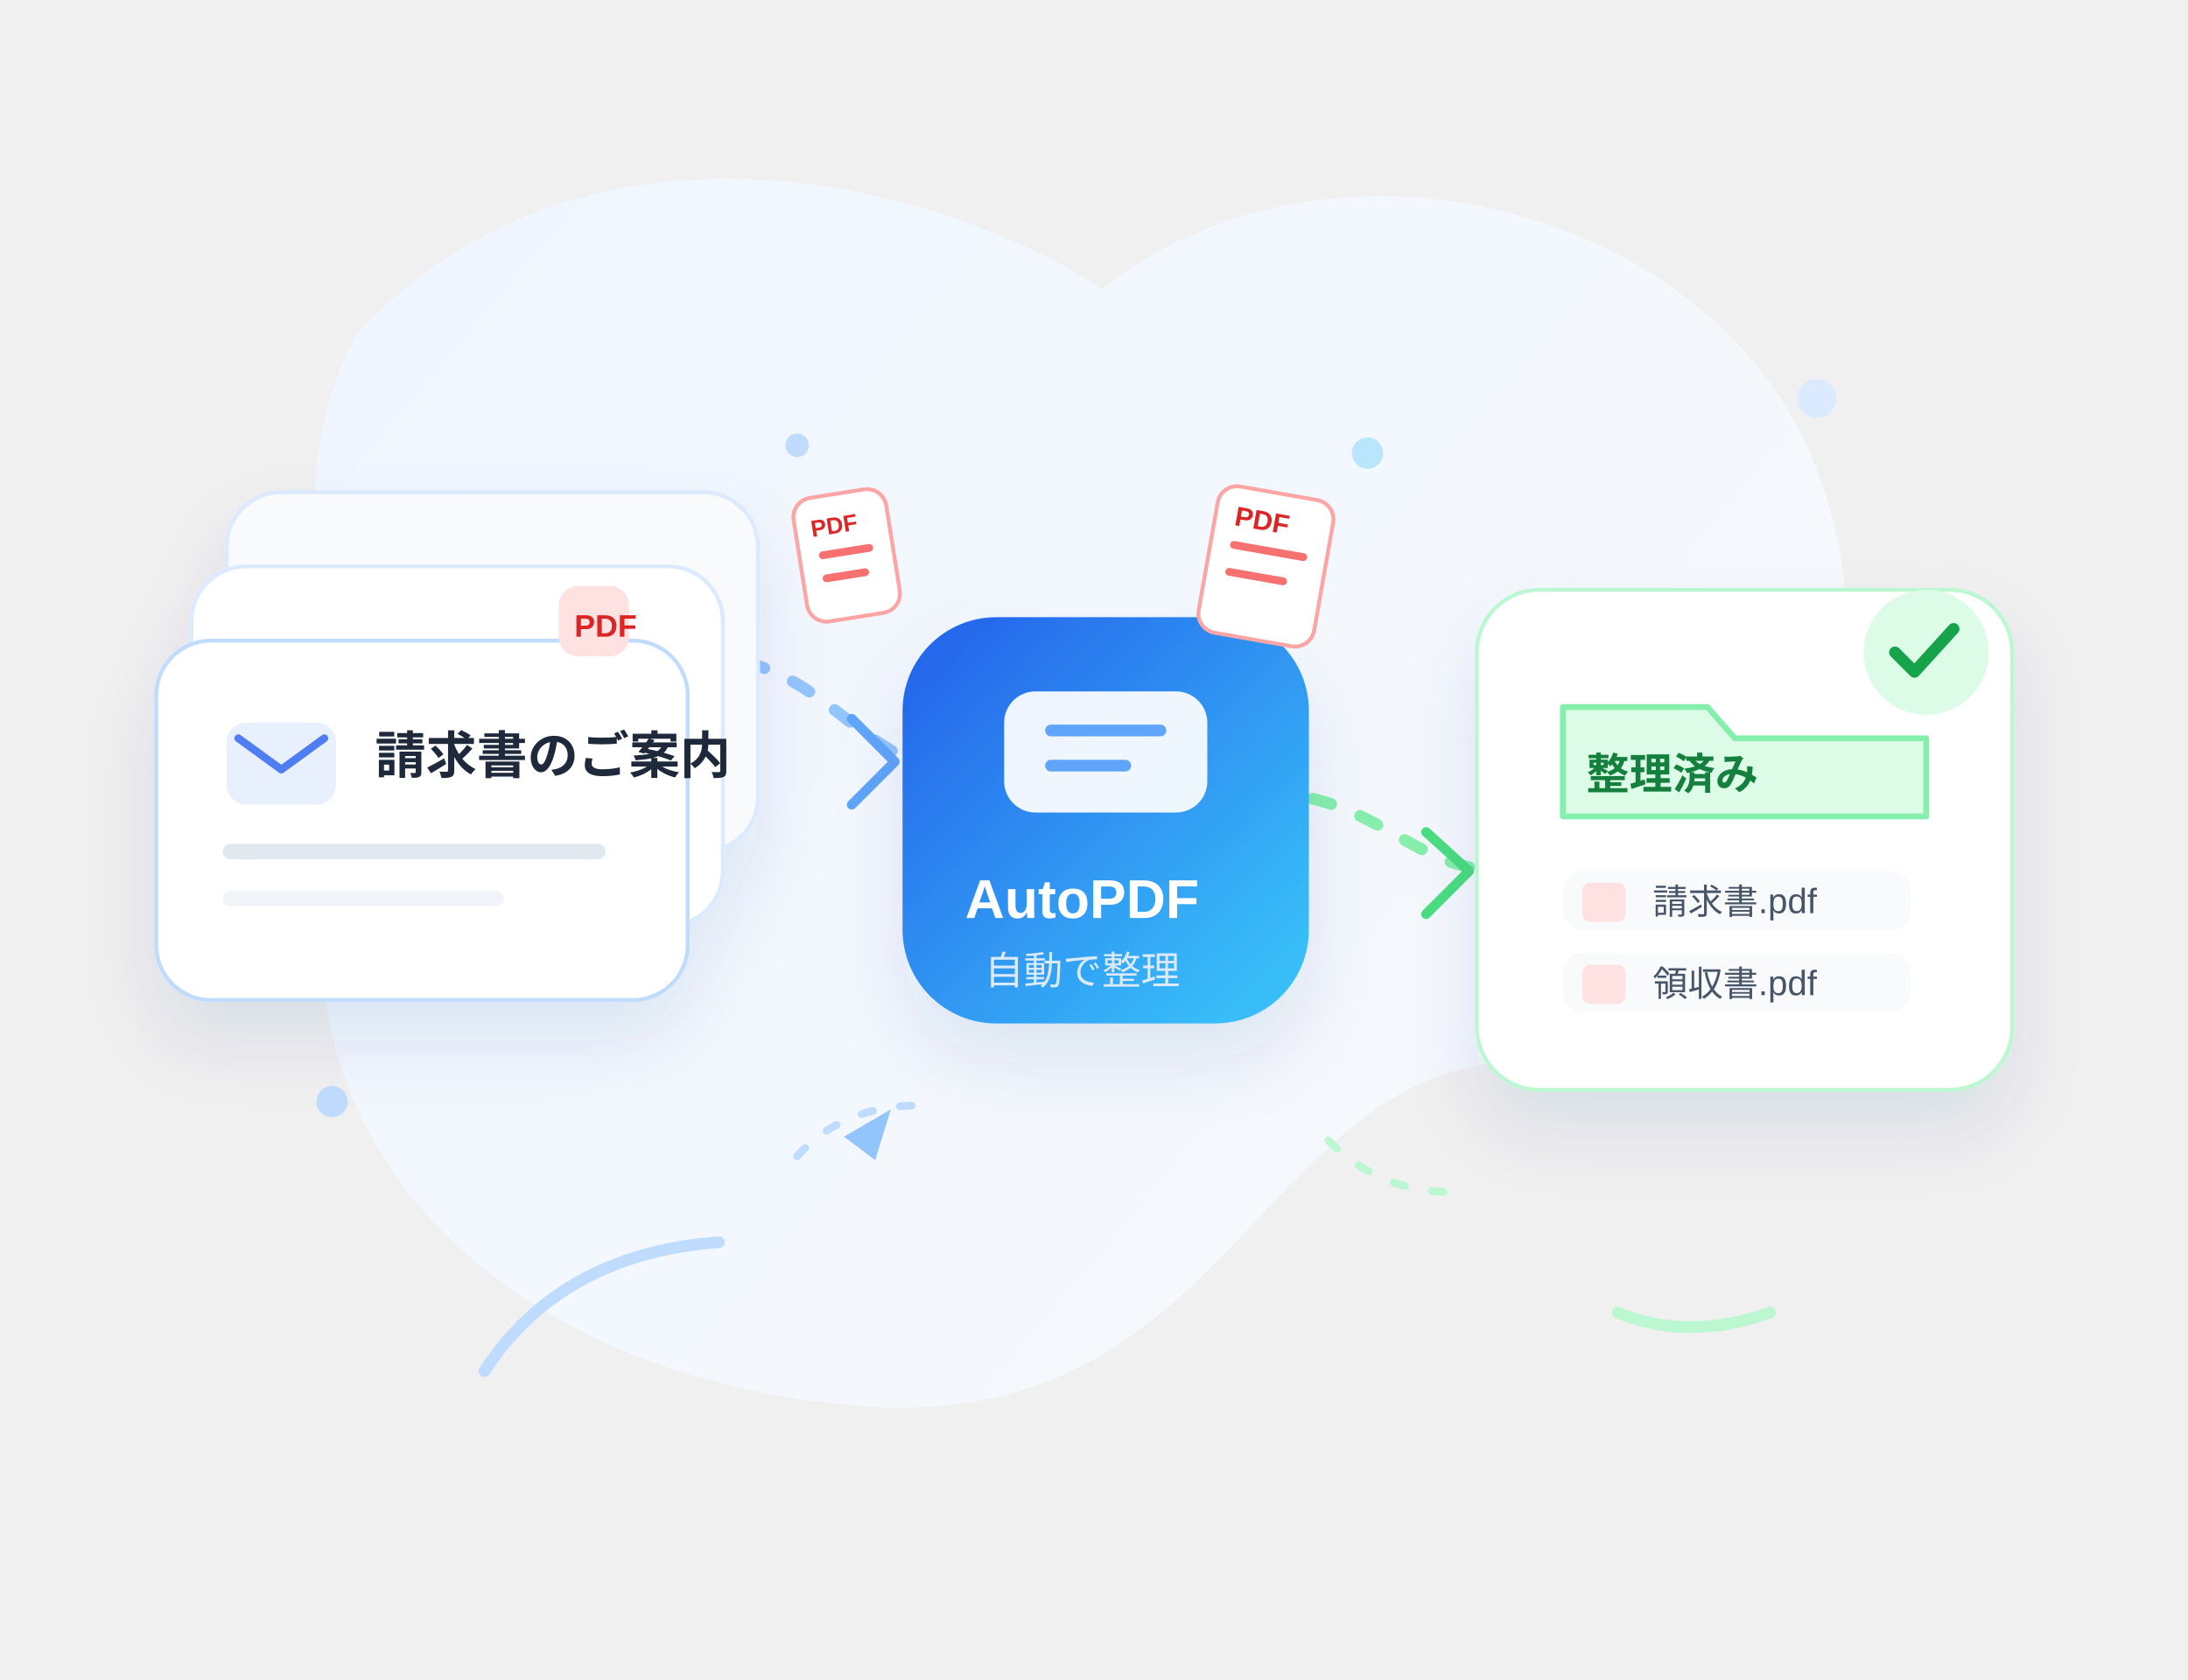
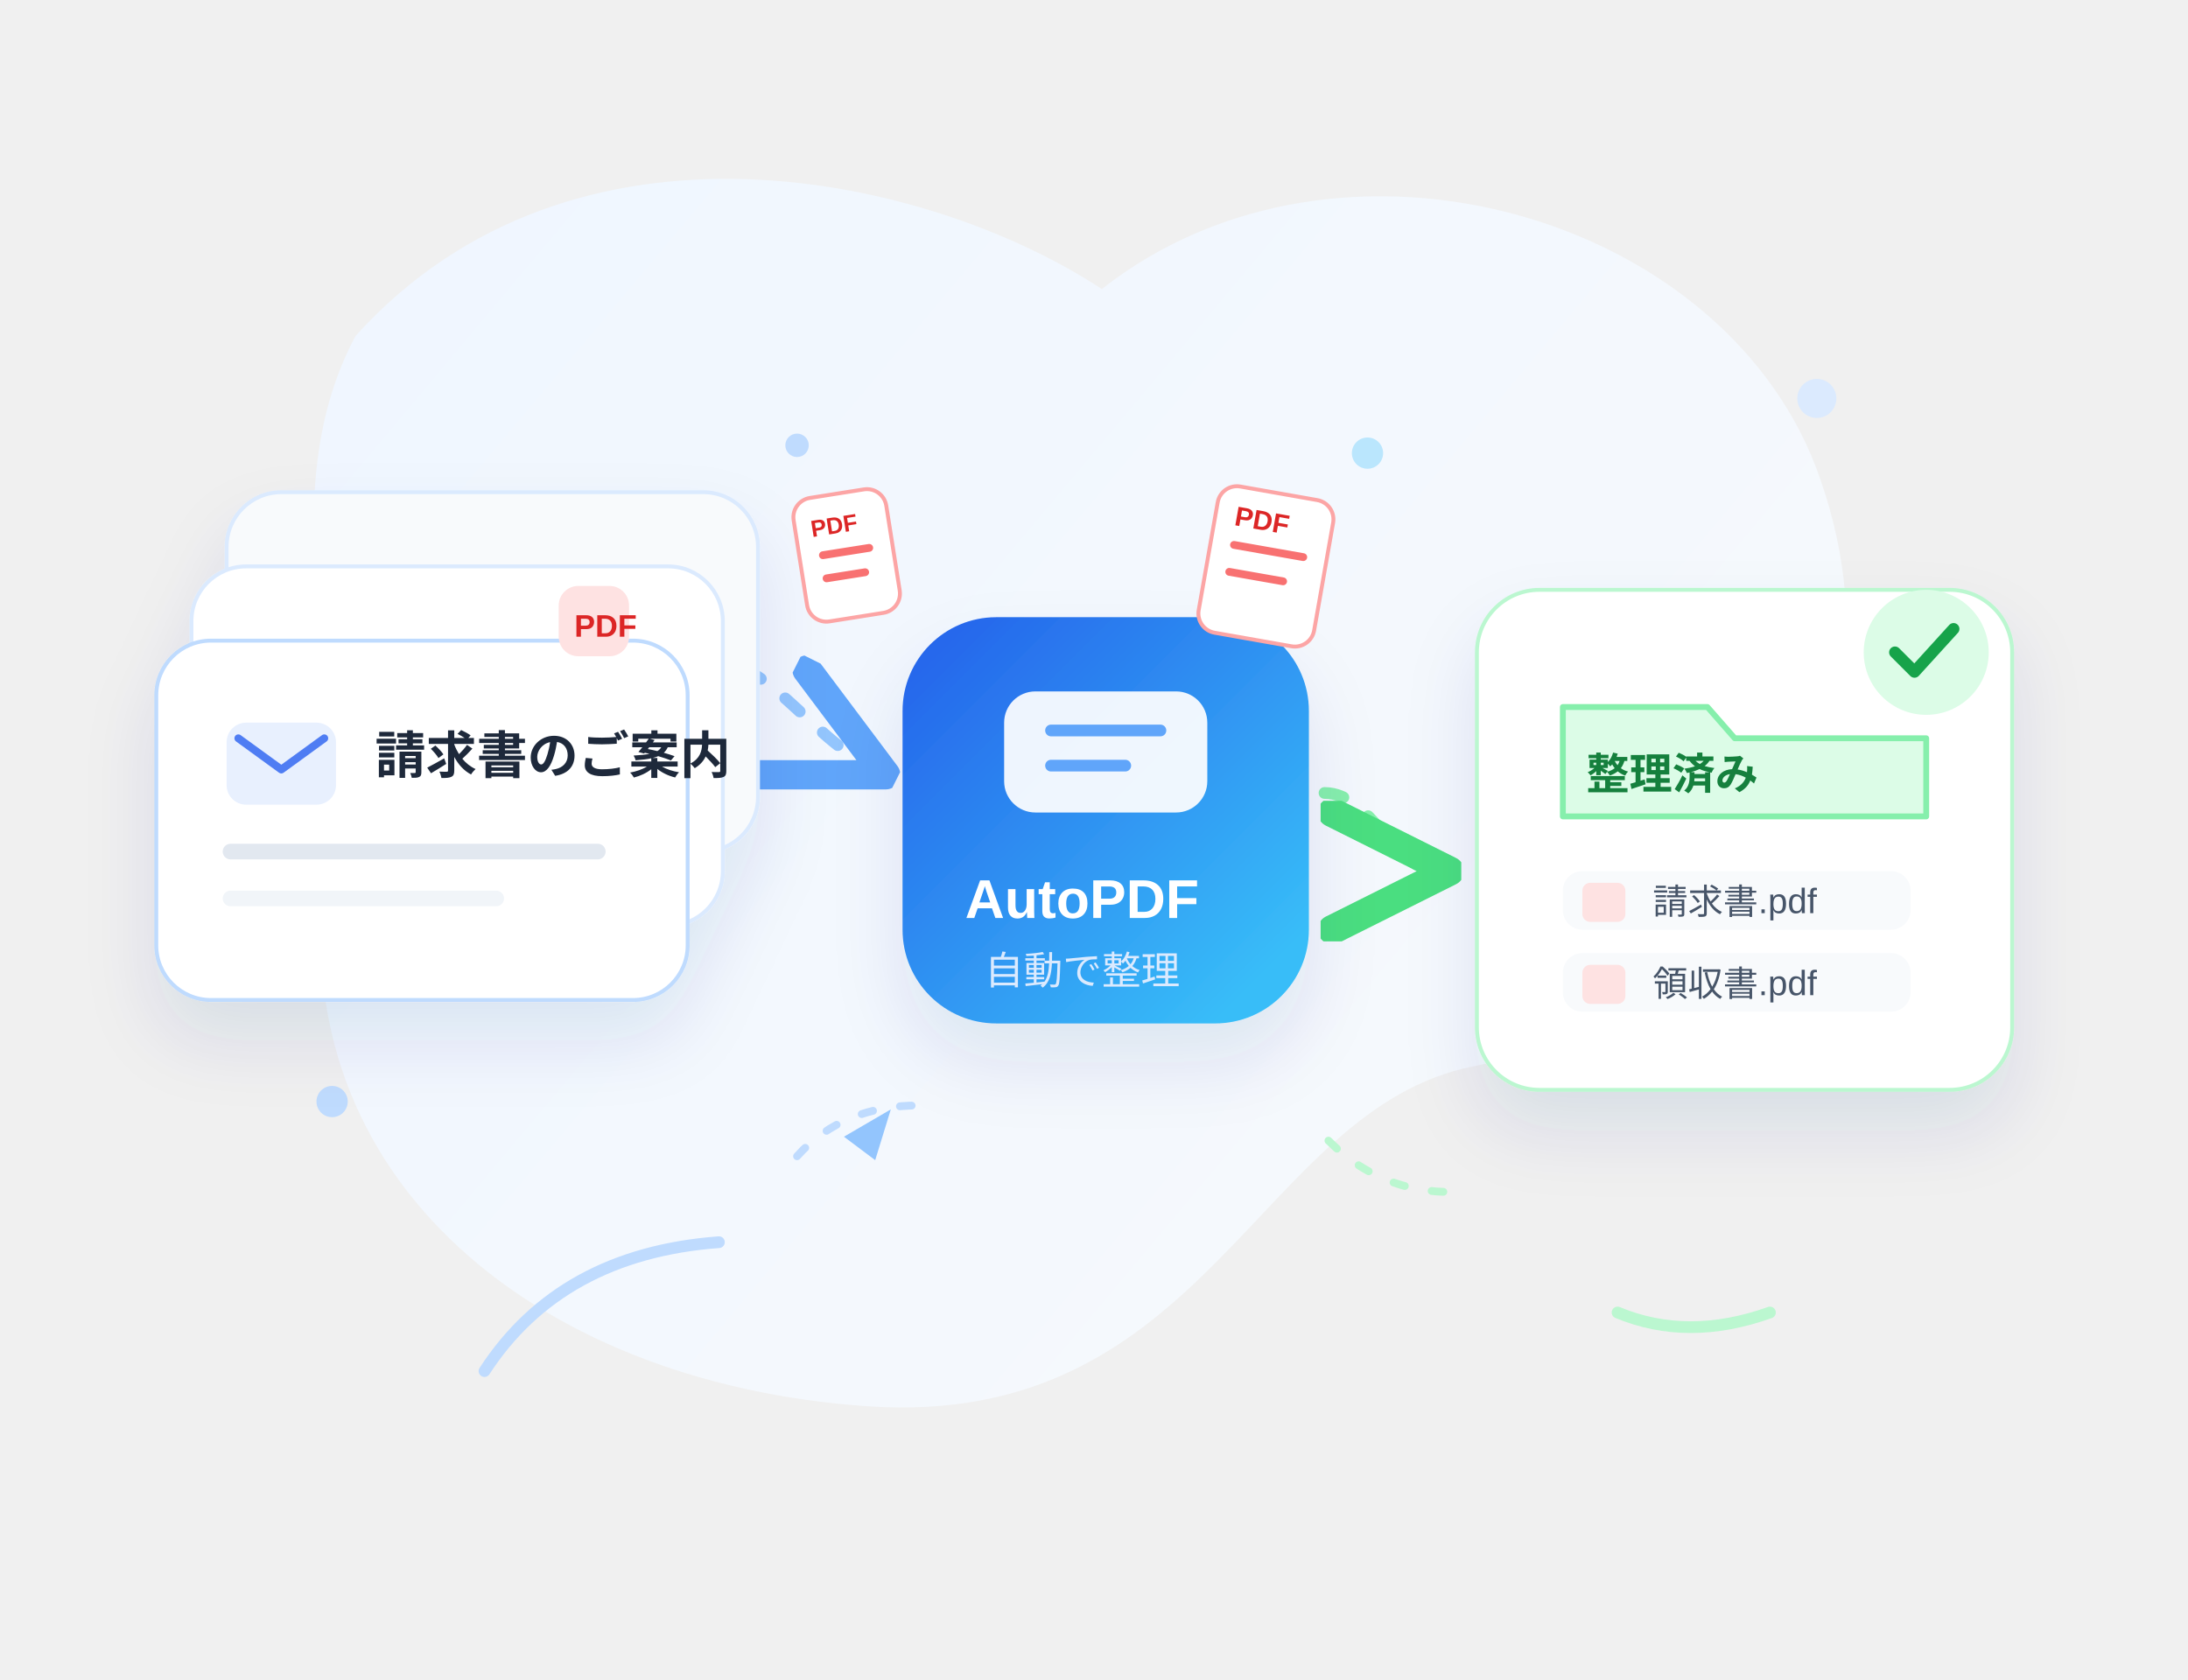
<svg xmlns="http://www.w3.org/2000/svg" viewBox="0 0 560 430" fill="none" role="img" aria-labelledby="title desc">
  <defs>
    <linearGradient id="blob" x1="68" y1="38" x2="502" y2="402" gradientUnits="userSpaceOnUse">
      <stop stop-color="#EFF6FF" />
      <stop offset="1" stop-color="#F8FAFC" />
    </linearGradient>
    <linearGradient id="box" x1="236" y1="161" x2="324" y2="249" gradientUnits="userSpaceOnUse">
      <stop stop-color="#2563EB" />
      <stop offset="1" stop-color="#38BDF8" />
    </linearGradient>
    <filter id="shadow" x="-20%" y="-20%" width="140%" height="150%">
      <feDropShadow dx="0" dy="10" stdDeviation="9" flood-color="#1E3A8A" flood-opacity=".10" />
    </filter>
+     <marker id="flowArrowBlue" viewBox="0 0 12 12" refX="10" refY="6" markerWidth="12" markerHeight="12" orient="auto">
+       <path d="M1 1 11 6 1 11" fill="none" stroke="#60A5FA" stroke-width="2.5" stroke-linecap="round" stroke-linejoin="round" />
+     </marker>
+     <marker id="flowArrowGreen" viewBox="0 0 12 12" refX="10" refY="6" markerWidth="12" markerHeight="12" orient="auto">
+       <path d="M1 1 11 6 1 11" fill="none" stroke="#4ADE80" stroke-width="2.5" stroke-linecap="round" stroke-linejoin="round" />
+     </marker>
  </defs>
  <path d="M91 86C147 24 238 45 282 74c61-48 161-19 184 49 27 78-34 139-89 150-55 11-68 93-155 87-87-6-152-61-138-142 6-36-16-89 7-132Z" fill="url(#blob)" />
  <circle cx="85" cy="282" r="4" fill="#BFDBFE" />
  <circle cx="465" cy="102" r="5" fill="#DBEAFE" />
  <path d="M124 351c13-20 33-31 60-33" stroke="#BFDBFE" stroke-width="3" stroke-linecap="round" />
  <path d="M414 336c12 5 25 5 39 0" stroke="#BBF7D0" stroke-width="3" stroke-linecap="round" />
-   <path d="M178 168C208 168 216 190 239 197" stroke="#93C5FD" stroke-width="3" stroke-dasharray="5 8" stroke-linecap="round" />
-   <path d="M323 203c29 0 38 20 62 20" stroke="#86EFAC" stroke-width="3" stroke-dasharray="5 8" stroke-linecap="round" />
-   <path d="m218 184 11 11-11 11" stroke="#60A5FA" stroke-width="2.5" stroke-linecap="round" stroke-linejoin="round" />
-   <path d="m365 213 11 10-11 11" stroke="#4ADE80" stroke-width="2.5" stroke-linecap="round" stroke-linejoin="round" />
+   <path d="M178 168c19 0 28 20 46 29" stroke="#93C5FD" stroke-width="3" stroke-dasharray="5 8" stroke-linecap="round" marker-end="url(#flowArrowBlue)" />
+   <path d="M339 203c12 0 18 20 29 20" stroke="#86EFAC" stroke-width="3" stroke-dasharray="5 8" stroke-linecap="round" marker-end="url(#flowArrowGreen)" />
  <g filter="url(#shadow)">
    <rect x="58" y="126" width="136" height="92" rx="14" fill="#F8FAFC" stroke="#DBEAFE" />
    <rect x="49" y="145" width="136" height="92" rx="14" fill="#FFF" stroke="#DBEAFE" />
    <rect x="40" y="164" width="136" height="92" rx="14" fill="#FFF" stroke="#BFDBFE" />
  </g>
  <rect x="58" y="185" width="28" height="21" rx="5" fill="#E8F0FE" />
  <path d="m61 189 11 8 11-8" stroke="#4F7DF3" stroke-width="2" stroke-linecap="round" stroke-linejoin="round" />
  <text x="96" y="198" fill="#1E293B" font-family="Arial, sans-serif" font-size="13" font-weight="700">請求書のご案内</text>
  <path d="M59 218h94" stroke="#E2E8F0" stroke-width="4" stroke-linecap="round" />
  <path d="M59 230h68" stroke="#F1F5F9" stroke-width="4" stroke-linecap="round" />
  <rect x="143" y="150" width="18" height="18" rx="5" fill="#FEE2E2" />
  <text x="147" y="163" fill="#DC2626" font-family="Arial, sans-serif" font-size="8" font-weight="700">PDF</text>
  <g filter="url(#shadow)">
    <rect x="231" y="158" width="104" height="104" rx="24" fill="url(#box)" />
  </g>
  <rect x="257" y="177" width="52" height="31" rx="8" fill="#FFF" fill-opacity=".92" />
  <path d="M269 187h28M269 196h19" stroke="#60A5FA" stroke-width="3" stroke-linecap="round" />
  <text x="247" y="235" fill="#FFF" font-family="Arial, sans-serif" font-size="14" font-weight="700">AutoPDF</text>
  <text x="252" y="252" fill="#DBEAFE" font-family="Arial, sans-serif" font-size="10">自動で整理</text>
  <g transform="rotate(10 324 145)">
    <rect x="309" y="126" width="30" height="38" rx="5" fill="#FFF" stroke="#FCA5A5" />
    <path d="M315 141h18M315 148h14" stroke="#F87171" stroke-width="2" stroke-linecap="round" />
    <text x="314" y="136" fill="#DC2626" font-family="Arial, sans-serif" font-size="7" font-weight="700">PDF</text>
  </g>
  <g transform="rotate(-9 218 144)">
    <rect x="205" y="126" width="24" height="32" rx="5" fill="#FFF" stroke="#FCA5A5" />
    <path d="M211 141h12M211 147h10" stroke="#F87171" stroke-width="2" stroke-linecap="round" />
    <text x="209" y="136" fill="#DC2626" font-family="Arial, sans-serif" font-size="6" font-weight="700">PDF</text>
  </g>
  <g filter="url(#shadow)">
    <rect x="378" y="151" width="137" height="128" rx="16" fill="#FFF" stroke="#BBF7D0" />
  </g>
  <path d="M400 181h37l7 8h49v20h-93v-28Z" fill="#DCFCE7" stroke="#86EFAC" stroke-width="1.5" stroke-linejoin="round" />
  <text x="406" y="202" fill="#15803D" font-family="Arial, sans-serif" font-size="11" font-weight="700">整理済み</text>
  <rect x="400" y="223" width="89" height="15" rx="5" fill="#F8FAFC" />
  <rect x="405" y="226" width="11" height="10" rx="2" fill="#FEE2E2" />
  <text x="423" y="234" fill="#475569" font-family="Arial, sans-serif" font-size="9">請求書.pdf</text>
  <rect x="400" y="244" width="89" height="15" rx="5" fill="#F8FAFC" />
  <rect x="405" y="247" width="11" height="10" rx="2" fill="#FEE2E2" />
  <text x="423" y="255" fill="#475569" font-family="Arial, sans-serif" font-size="9">領収書.pdf</text>
  <circle cx="493" cy="167" r="16" fill="#DCFCE7" />
  <path d="m485 167 5 5 10-11" stroke="#16A34A" stroke-width="3" stroke-linecap="round" stroke-linejoin="round" />
  <path d="M204 296c8-9 19-13 31-13" stroke="#BFDBFE" stroke-width="2" stroke-dasharray="3 7" stroke-linecap="round" />
  <path d="m216 291 12-7-4 13" fill="#93C5FD" />
  <path d="M340 292c10 10 22 14 35 13" stroke="#BBF7D0" stroke-width="2" stroke-dasharray="3 7" stroke-linecap="round" />
  <circle cx="350" cy="116" r="4" fill="#BAE6FD" />
  <circle cx="204" cy="114" r="3" fill="#BFDBFE" />
</svg>
